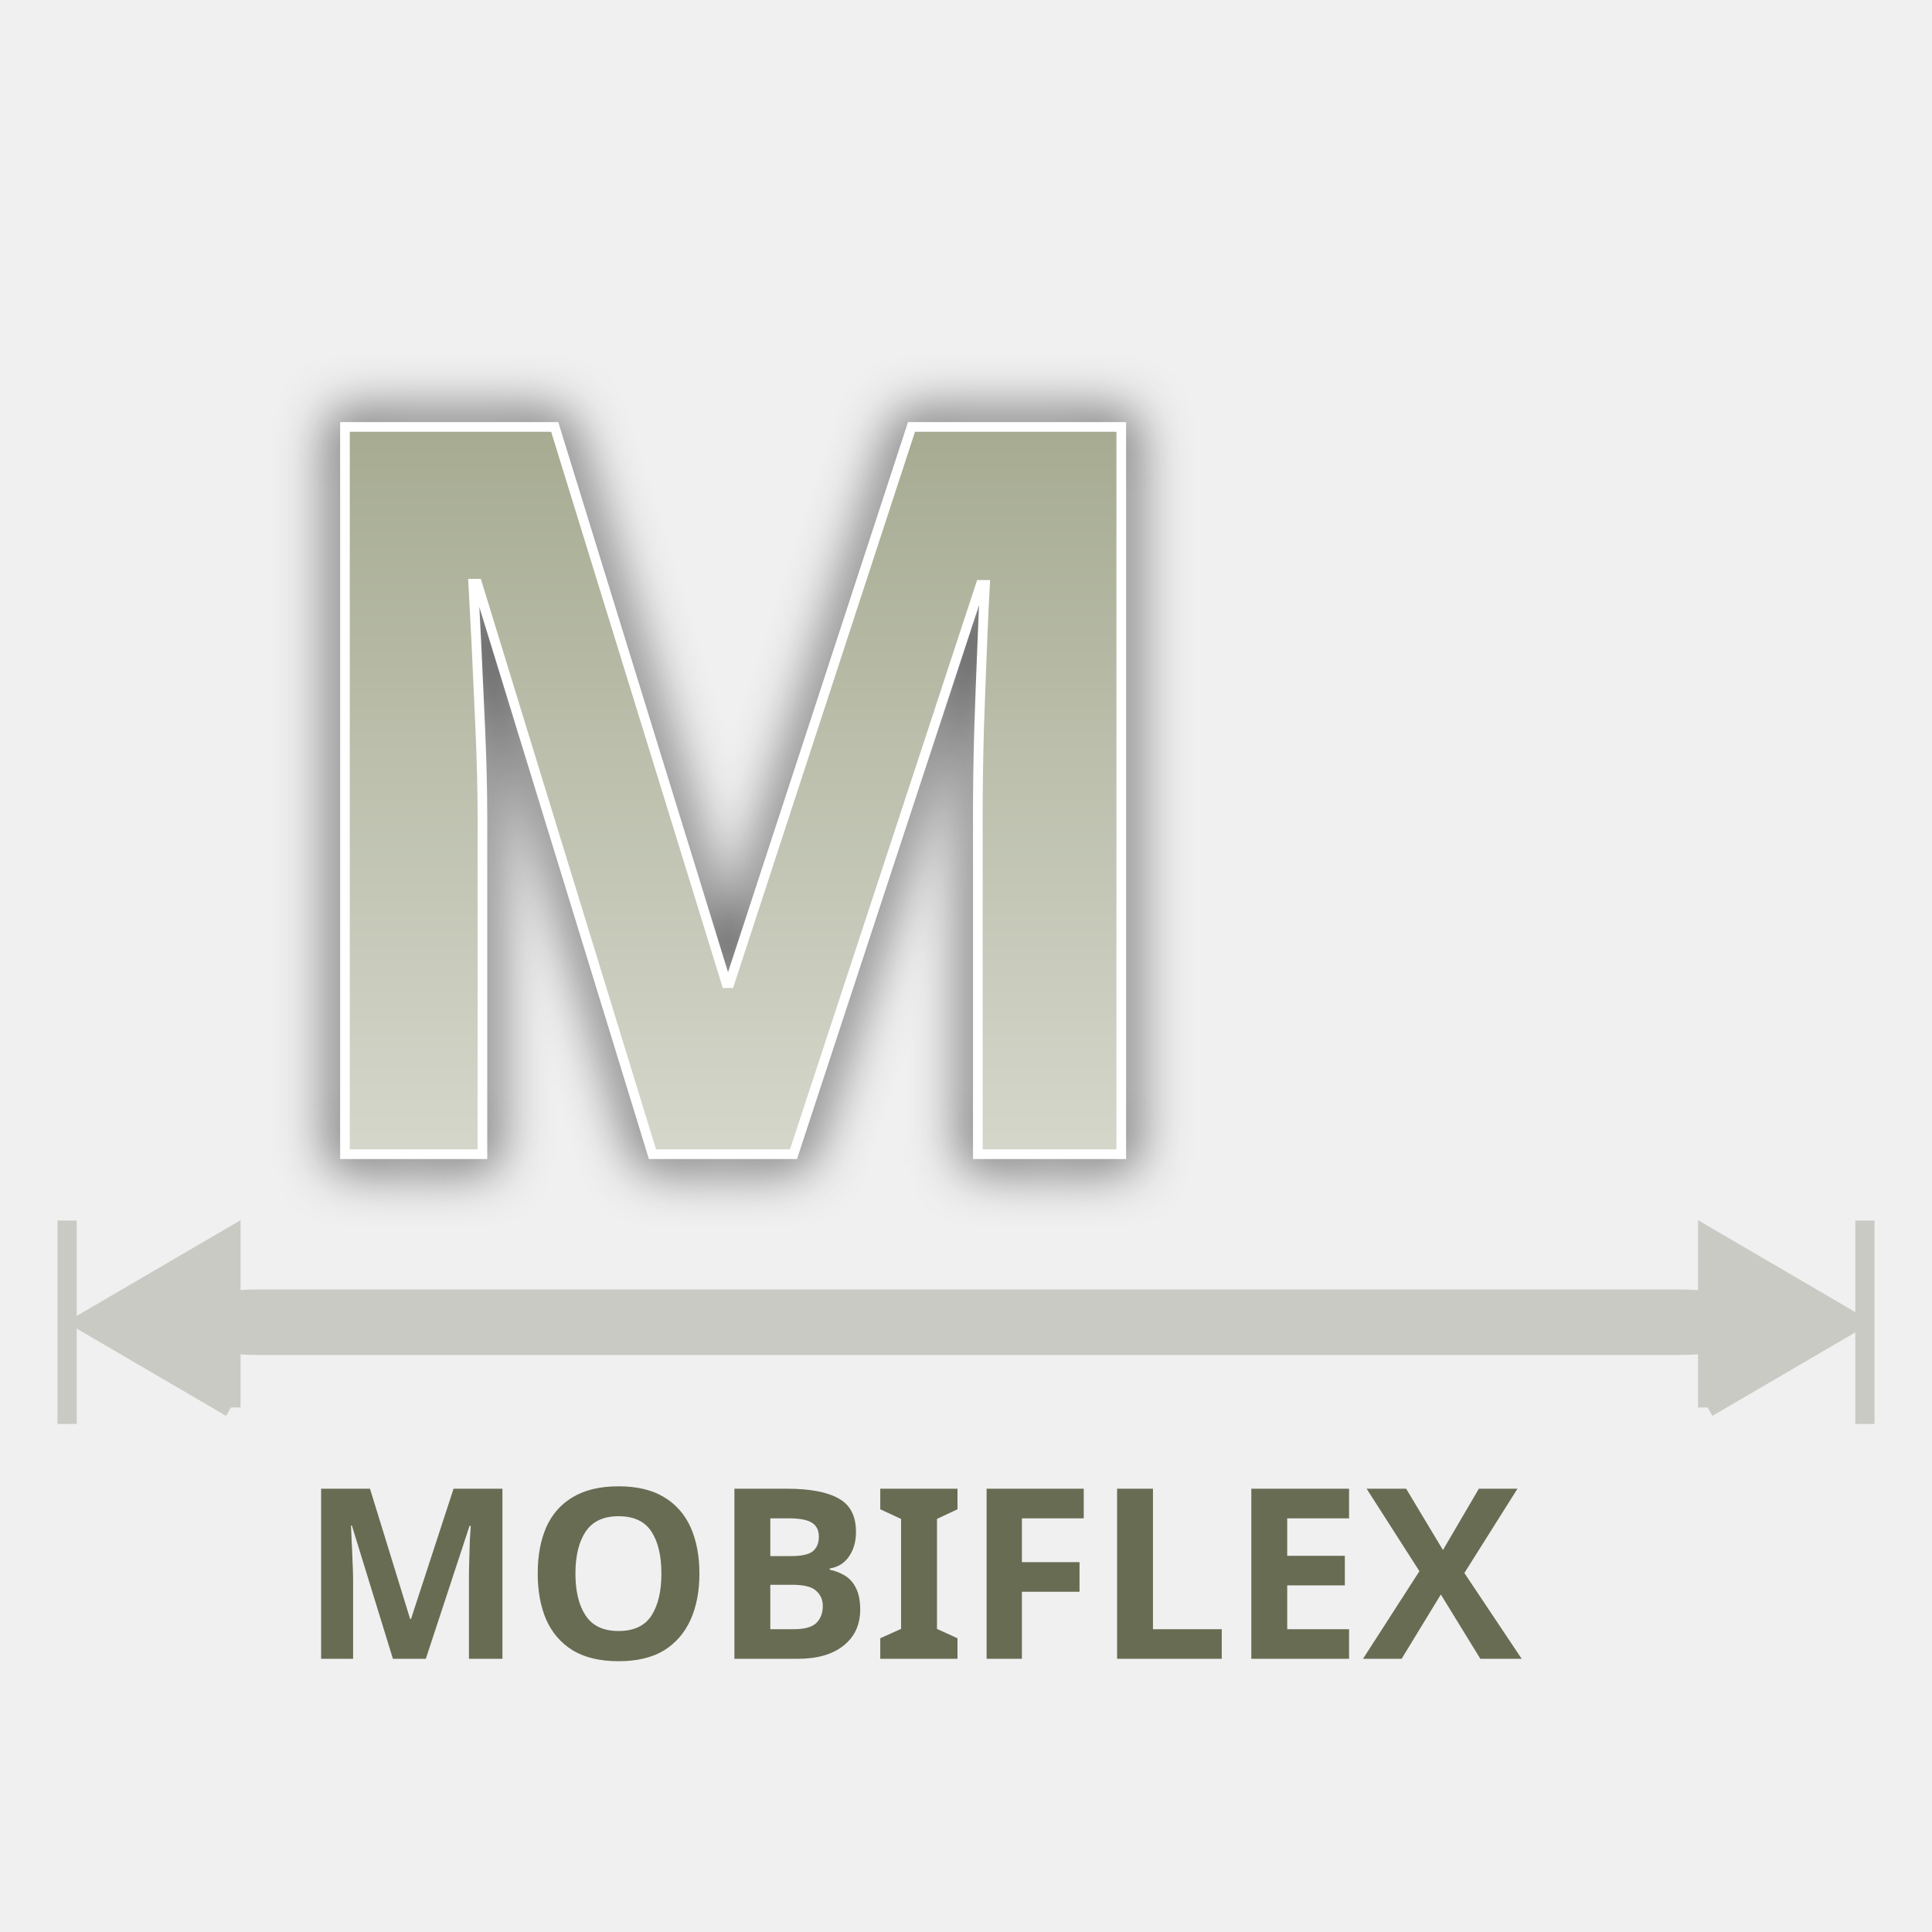
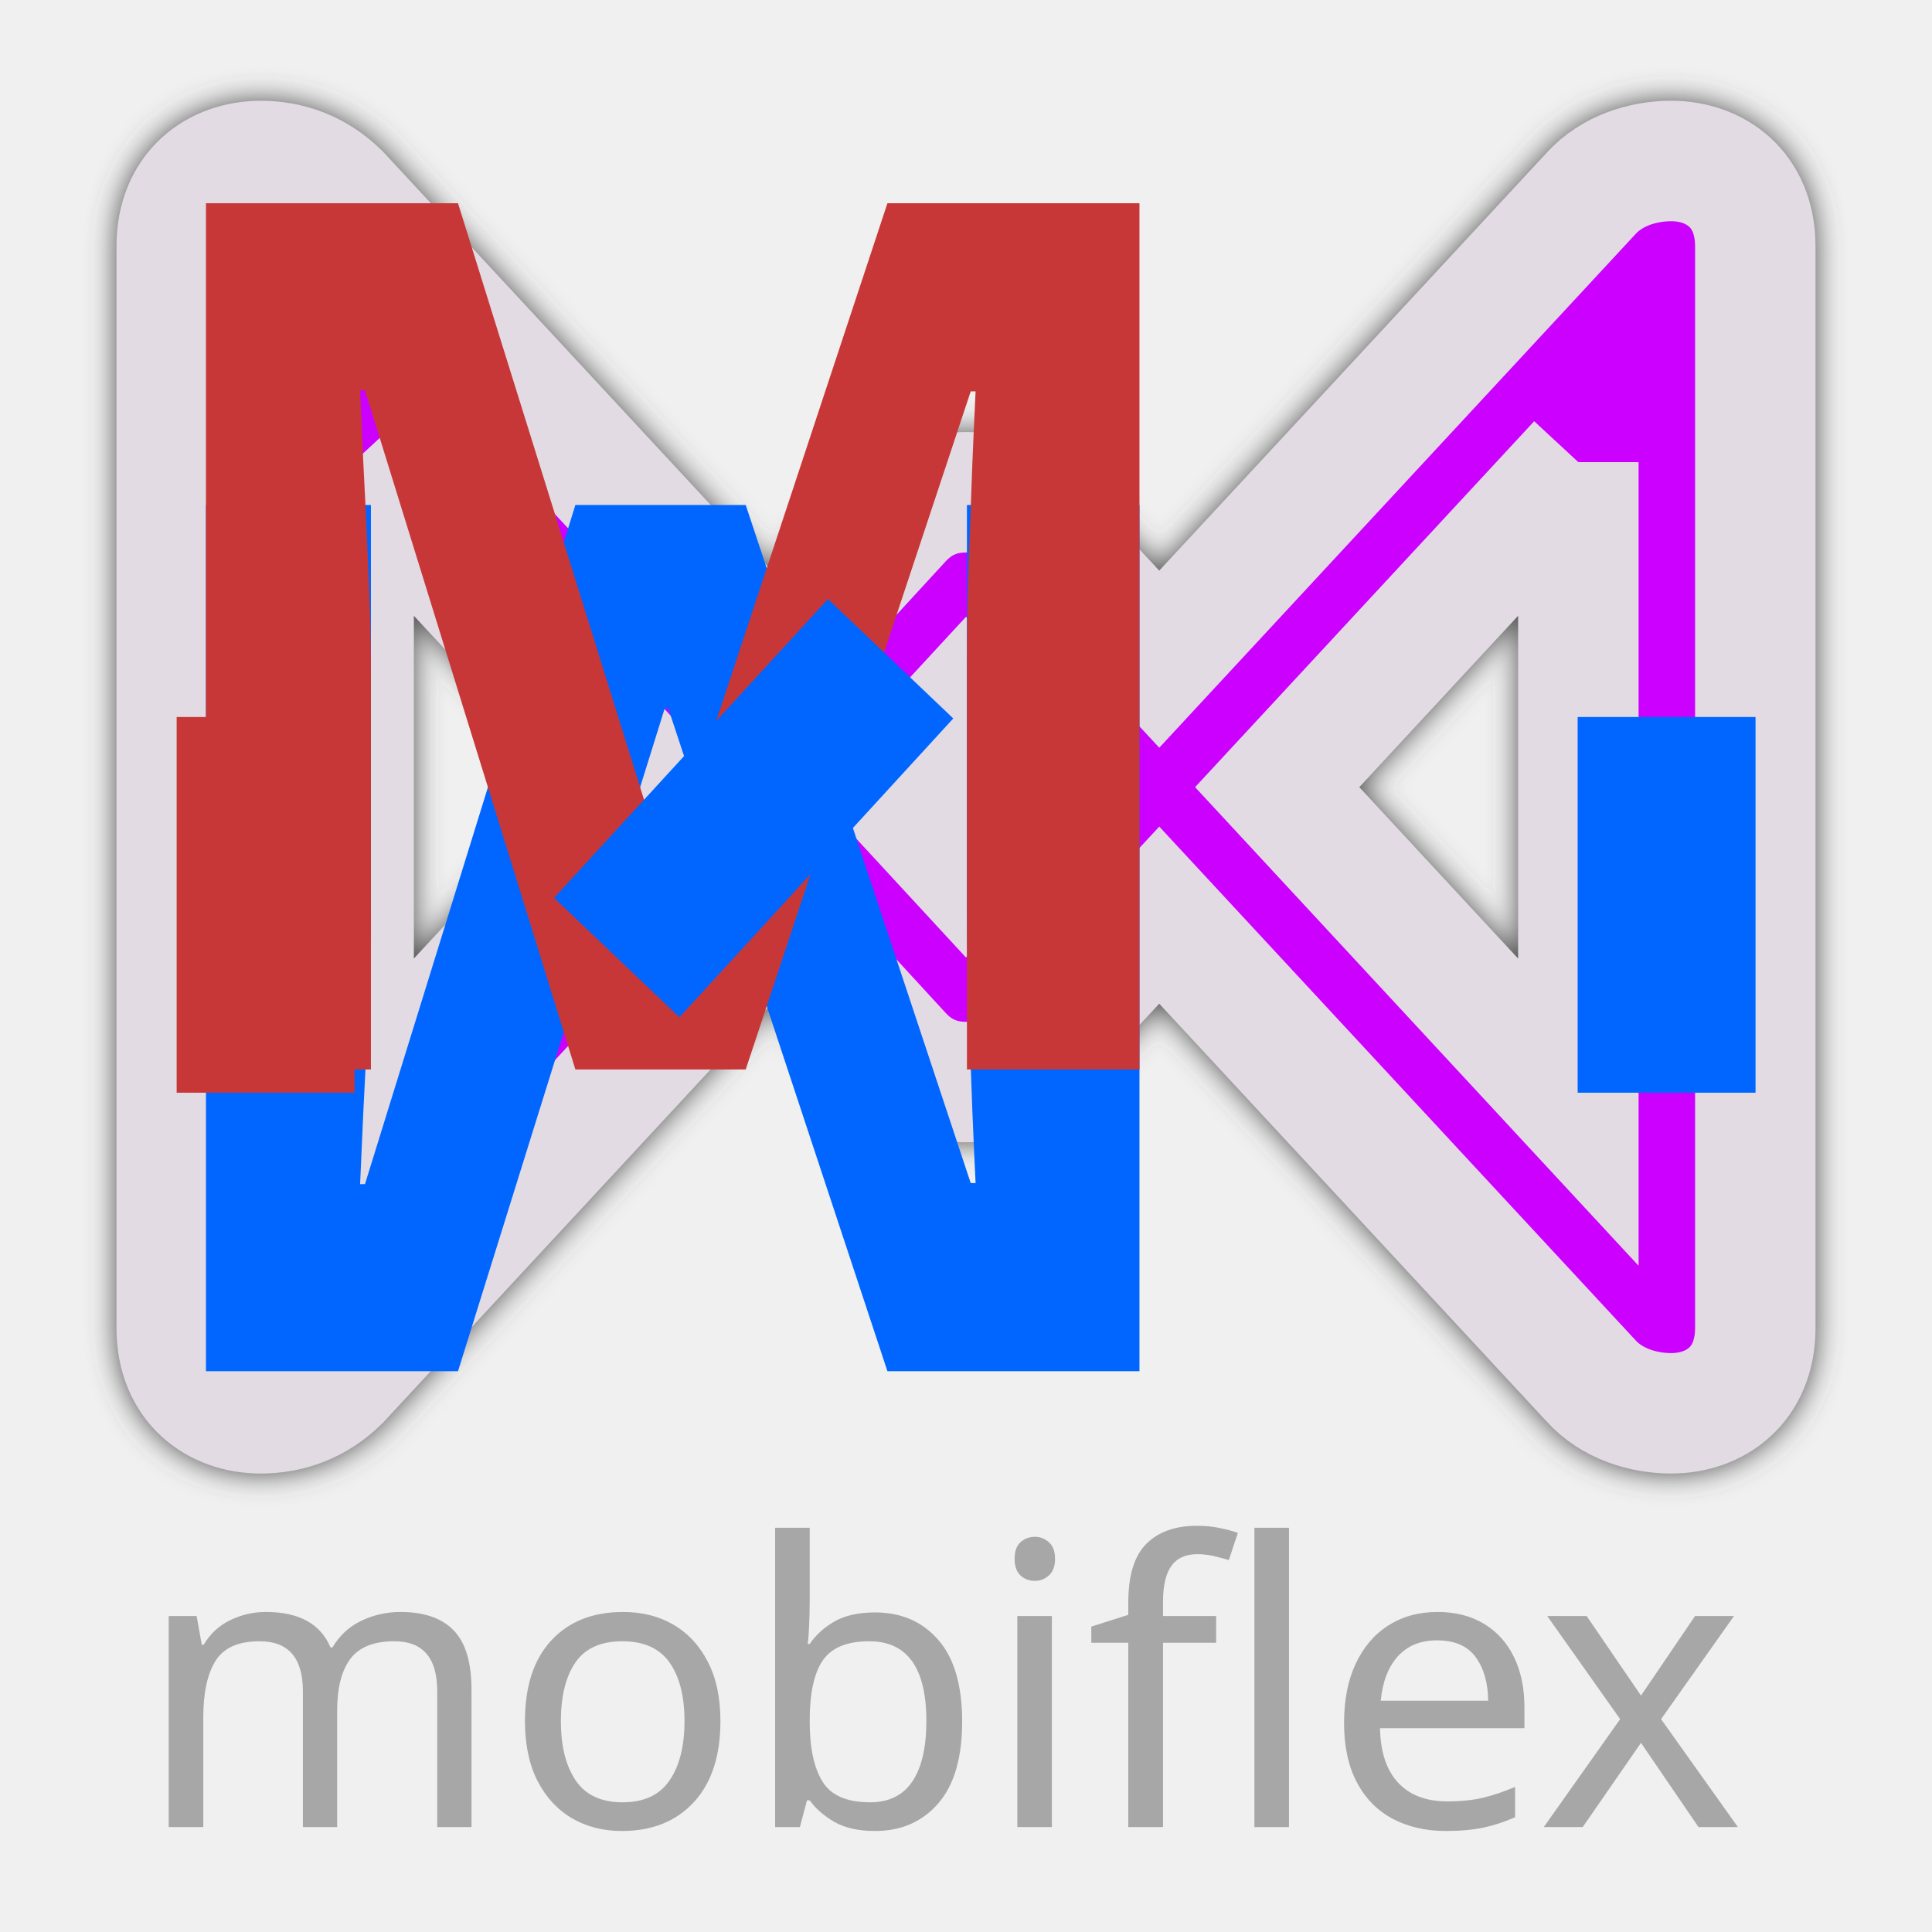
- <svg xmlns="http://www.w3.org/2000/svg" xmlns:xlink="http://www.w3.org/1999/xlink" width="100" height="100" id="svg2" version="1.1">
+ <svg xmlns="http://www.w3.org/2000/svg" xmlns:xlink="http://www.w3.org/1999/xlink" width="200" height="200" id="svg2" version="1.1">
  <defs id="defs4">
    <linearGradient id="linearGradient3620">
      <stop style="stop-color:#8a916f;stop-opacity:1" offset="0" id="stop3622" />
      <stop style="stop-color:#e2e3db;stop-opacity:1" offset="1" id="stop3624" />
    </linearGradient>
    <linearGradient id="linearGradient3600">
      <stop style="stop-color:#000000;stop-opacity:1;" offset="0" id="stop3602" />
      <stop style="stop-color:#000000;stop-opacity:0;" offset="1" id="stop3604" />
    </linearGradient>
    <linearGradient xlink:href="#linearGradient3600" id="linearGradient3606" x1="108.137" y1="-63.38" x2="108.137" y2="-153.059" gradientUnits="userSpaceOnUse" gradientTransform="translate(0,-1.767767)" />
-     <filter id="filter3616" color-interpolation-filters="sRGB">
-       <feGaussianBlur stdDeviation="1.05" id="feGaussianBlur3618" />
-     </filter>
    <linearGradient xlink:href="#linearGradient3620" id="linearGradient3626" x1="108.137" y1="78.288" x2="108.137" y2="131.826" gradientUnits="userSpaceOnUse" />
    <linearGradient xlink:href="#linearGradient3620" id="linearGradient3638" gradientUnits="userSpaceOnUse" x1="108.137" y1="78.288" x2="108.137" y2="131.826" />
    <linearGradient xlink:href="#linearGradient3620" id="linearGradient3685" gradientUnits="userSpaceOnUse" x1="108.137" y1="78.288" x2="108.137" y2="131.826" />
    <linearGradient xlink:href="#linearGradient3620" id="linearGradient3704" gradientUnits="userSpaceOnUse" x1="108.137" y1="78.288" x2="108.137" y2="131.826" />
+     <linearGradient xlink:href="#linearGradient3620" id="linearGradient3799" gradientUnits="userSpaceOnUse" x1="108.137" y1="78.288" x2="108.137" y2="131.826" />
+     <linearGradient xlink:href="#linearGradient3620" id="linearGradient3803" gradientUnits="userSpaceOnUse" x1="108.137" y1="78.288" x2="108.137" y2="131.826" gradientTransform="matrix(0.4336019,0,0,0.4336019,53.02265,76.78559)" />
+     <linearGradient xlink:href="#linearGradient3620" id="linearGradient3813" gradientUnits="userSpaceOnUse" gradientTransform="matrix(0.7096006,0,0,0.7096006,23.47743,-201.4093)" x1="108.137" y1="78.288" x2="108.137" y2="131.826" />
+     <linearGradient xlink:href="#linearGradient3620" id="linearGradient3831" gradientUnits="userSpaceOnUse" gradientTransform="matrix(0.4336019,0,0,0.4336019,53.02265,-149.6156)" x1="108.137" y1="78.288" x2="108.137" y2="131.826" />
+     <linearGradient xlink:href="#linearGradient3620" id="linearGradient3833" gradientUnits="userSpaceOnUse" gradientTransform="matrix(0.4336019,0,0,0.4336019,53.02265,70.99405)" x1="108.137" y1="78.288" x2="108.137" y2="131.826" />
+     <linearGradient xlink:href="#linearGradient3620" id="linearGradient3843" gradientUnits="userSpaceOnUse" gradientTransform="matrix(0.4336019,0,0,0.4336019,53.02265,61.79574)" x1="108.137" y1="78.288" x2="108.137" y2="131.826" />
+     <linearGradient xlink:href="#linearGradient3620" id="linearGradient3845" gradientUnits="userSpaceOnUse" gradientTransform="matrix(0.4336019,0,0,0.4336019,53.02265,-161.1524)" x1="108.137" y1="78.288" x2="108.137" y2="131.826" />
+     <filter id="filter3735">
+       <feGaussianBlur stdDeviation="1.285" id="feGaussianBlur3737" />
+     </filter>
  </defs>
-   <g id="layer1" transform="translate(-71.86035,-38.41008)">
-     <g id="g3666" style="opacity:0.284;fill:#676c53;fill-opacity:1;stroke:#676c53;stroke-width:0.828;stroke-opacity:1" transform="matrix(-1.200898,0,0,-1.215525,251.7007,234.8214)">
-       <rect ry="1.817" rx="3.582" y="104.094" x="73.75" height="2.375" width="68.5" id="rect3664" style="fill:#676c53;fill-opacity:1;stroke:#676c53;stroke-width:0.414;stroke-linecap:butt;stroke-linejoin:round;stroke-miterlimit:4;stroke-opacity:1;stroke-dasharray:none;stroke-dashoffset:0" />
-       <g transform="translate(-2.75,0)" id="g3646" style="fill:#676c53;fill-opacity:1;stroke:#676c53;stroke-width:0.828;stroke-opacity:1">
-         <path style="fill:#676c53;fill-opacity:1;stroke:#676c53;stroke-width:0.828px;stroke-linecap:butt;stroke-linejoin:miter;stroke-opacity:1" d="m 72.125,100.95 0,8.662" id="path3640" />
-         <path style="fill:#676c53;fill-opacity:1;stroke:#676c53;stroke-width:0.828;stroke-opacity:1" id="path3644" d="m 52.3,82.471 0,7.259 -6.286,-3.629 6.286,-3.629 z" transform="translate(26.60489,19.18028)" />
-       </g>
-       <g id="g3656" transform="matrix(-1,0,0,1,218.7065,0)" style="fill:#676c53;fill-opacity:1;stroke:#676c53;stroke-width:0.828;stroke-opacity:1">
-         <path id="path3658" d="m 71.843,100.95 0,8.662" style="fill:#676c53;fill-opacity:1;stroke:#676c53;stroke-width:0.828px;stroke-linecap:butt;stroke-linejoin:miter;stroke-opacity:1" />
-         <path transform="translate(26.60489,19.18028)" d="m 52.3,82.471 0,7.259 -6.286,-3.629 6.286,-3.629 z" id="path3660" style="fill:#676c53;fill-opacity:1;stroke:#676c53;stroke-width:0.828;stroke-opacity:1" />
+   <g id="layer1" transform="translate(-71.86035,61.58992)" style="display:none">
+     <rect style="fill:#53536c;fill-opacity:1;stroke:none" id="rect3807" width="57" height="57" x="71.86" y="81.41" />
+   </g>
+   <g id="layer2" transform="translate(0,143)">
+     <g id="g3739" transform="translate(-0.5035774,0)">
+       <path transform="matrix(1.140599,0,0,1.140599,-11.84954,8.648772)" style="font-size:30.344px;font-style:normal;font-variant:normal;font-weight:normal;font-stretch:normal;text-align:start;text-anchor:start;fill:#4d4d4d;fill-opacity:1;stroke:#4d4d4d;stroke-width:10.933;stroke-miterlimit:4;stroke-dasharray:none;filter:url(#filter3735);font-family:Handwriting -Dakota;-inkscape-font-specification:Handwriting -Dakota" d="m 34.498,-118.344 c -3.999,0 -7.631,2.57 -7.631,7.744 l 0,23.461 0,51.25 0,23.461 c 0,5.174 3.632,7.744 7.631,7.744 2.555,0 5.064,-0.869 7.175,-2.961 L 80.965,-50.011 92.695,-37.255 c 1.555,1.651 3.476,2.506 5.808,2.506 2.333,0 4.253,-0.854 5.808,-2.506 l 11.73,-12.642 39.178,42.253 c 1.888,2.092 4.734,2.961 7.289,2.961 3.999,0 7.631,-2.57 7.631,-7.744 l 0,-23.461 0,-51.25 0,-23.461 c 0,-5.174 -3.632,-7.744 -7.631,-7.744 -2.555,0 -5.4,0.869 -7.289,2.961 l -39.178,42.253 -11.73,-12.642 c -1.555,-1.651 -3.476,-2.506 -5.808,-2.506 -2.333,0 -4.253,0.854 -5.808,2.506 L 80.965,-73.016 41.673,-115.383 c -2.111,-2.092 -4.62,-2.961 -7.175,-2.961 z m 8.428,27.333 27.333,29.497 -27.333,29.497 0,-3.872 0,-51.25 0,-3.872 z m 111.155,0 0,3.872 0,51.25 0,3.872 -27.333,-29.497 27.333,-29.497 z m -55.577,22.094 6.833,7.403 -6.833,7.403 -6.833,-7.403 6.833,-7.403 z" id="path2961" />
+       <path id="text3895" d="m 27.499,-126.334 c -4.561,0 -8.703,2.932 -8.703,8.833 l 0,26.76 0,58.455 0,26.76 c 0,5.902 4.142,8.833 8.703,8.833 2.914,0 5.776,-0.992 8.184,-3.377 L 80.499,-48.394 93.879,-33.845 c 1.774,1.884 3.964,2.858 6.625,2.858 2.661,0 4.851,-0.974 6.625,-2.858 l 13.38,-14.419 44.686,48.193 c 2.154,2.386 5.4,3.377 8.314,3.377 4.561,0 8.703,-2.932 8.703,-8.833 l 0,-26.76 0,-58.455 0,-26.76 c 0,-5.902 -4.142,-8.833 -8.703,-8.833 -2.914,0 -6.16,0.992 -8.314,3.377 l -44.686,48.193 -13.38,-14.419 c -1.774,-1.884 -3.964,-2.858 -6.625,-2.858 -2.661,0 -4.851,0.974 -6.625,2.858 L 80.499,-74.634 35.683,-122.957 c -2.407,-2.386 -5.27,-3.377 -8.184,-3.377 z m 9.613,31.176 31.176,33.644 -31.176,33.644 0,-4.417 0,-58.455 0,-4.417 z m 126.783,0 0,4.417 0,58.455 0,4.417 -31.176,-33.644 31.176,-33.644 z m -63.392,25.201 7.794,8.444 -7.794,8.444 -7.794,-8.444 7.794,-8.444 z" style="font-size:30.344px;font-style:normal;font-variant:normal;font-weight:normal;font-stretch:normal;text-align:start;text-anchor:start;fill:#cc00ff;fill-opacity:1;stroke:#e2dbe3;stroke-width:12.47;stroke-miterlimit:4;stroke-dasharray:none;font-family:Handwriting -Dakota;-inkscape-font-specification:Handwriting -Dakota" />
+       <g transform="matrix(3.567204,0,0,3.567204,-257.5141,-453.5853)" id="g3884">
+         <text transform="scale(1.004497,-0.9955228)" xml:space="preserve" style="font-size:35.359px;font-style:normal;font-variant:normal;font-weight:normal;font-stretch:normal;text-align:start;text-anchor:start;fill:#0066ff;fill-opacity:1;stroke:none;font-family:Handwriting -Dakota;-inkscape-font-specification:Handwriting -Dakota" x="74.771" y="-102.178" id="text3827">
+           <tspan id="tspan3829" x="74.771" y="-102.178" style="font-style:normal;font-variant:normal;font-weight:bold;font-stretch:normal;fill:#0066ff;fill-opacity:1;stroke:none;font-family:Venus Rising;-inkscape-font-specification:Venus Rising Bold">M</tspan>
+         </text>
+         <text id="text2820" y="118.631" x="74.771" style="font-size:35.359px;font-style:normal;font-variant:normal;font-weight:normal;font-stretch:normal;text-align:start;text-anchor:start;fill:#c83737;fill-opacity:1;stroke:none;font-family:Handwriting -Dakota;-inkscape-font-specification:Handwriting -Dakota" xml:space="preserve" transform="scale(1.004497,0.9955228)">
+           <tspan style="font-style:normal;font-variant:normal;font-weight:bold;font-stretch:normal;fill:#c83737;fill-opacity:1;stroke:none;font-family:Venus Rising;-inkscape-font-specification:Venus Rising Bold" y="118.631" x="74.771" id="tspan2822">M</tspan>
+         </text>
+         <rect style="fill:#0066ff;fill-opacity:1;stroke:none" id="rect3856" width="5.162" height="10.903" x="118.114" y="107.874" />
+         <rect style="fill:#0066ff;fill-opacity:1;stroke:none" id="rect3860" width="5.023" height="11.763" x="141.636" y="9.147" transform="matrix(0.723952,0.6898504,-0.6756268,0.7372438,0,0)" />
+         <rect y="107.874" x="77.457" height="10.903" width="5.162" id="rect3862" style="fill:#c83737;fill-opacity:1;stroke:none" />
      </g>
    </g>
-     <g id="g3632" transform="matrix(1.316083,0,0,1.317902,-19.9,-65.10269)">
-       <text id="text3608" y="123.878" x="79.697" style="font-size:40px;font-style:normal;font-variant:normal;font-weight:normal;font-stretch:normal;text-align:start;text-anchor:start;fill:#cccccc;fill-opacity:1;stroke:#1a1a1a;stroke-width:0.759;filter:url(#filter3616);font-family:Handwriting -Dakota;-inkscape-font-specification:Handwriting -Dakota" xml:space="preserve">
-         <tspan style="font-style:normal;font-variant:normal;font-weight:bold;font-stretch:normal;fill:#cccccc;stroke:#1a1a1a;stroke-width:0.759;font-family:Venus Rising;-inkscape-font-specification:Venus Rising Bold" y="123.878" x="79.697" id="tspan3610">M</tspan>
-       </text>
-       <text xml:space="preserve" style="font-size:40px;font-style:normal;font-variant:normal;font-weight:normal;font-stretch:normal;text-align:start;text-anchor:start;fill:url(#linearGradient3704);fill-opacity:1;stroke:#ffffff;stroke-width:0.38;stroke-miterlimit:4;stroke-dasharray:none;font-family:Handwriting -Dakota;-inkscape-font-specification:Handwriting -Dakota" x="79.697" y="123.878" id="text2820">
-         <tspan id="tspan2822" x="79.697" y="123.878" style="font-style:normal;font-variant:normal;font-weight:bold;font-stretch:normal;fill:url(#linearGradient3704);fill-opacity:1;stroke:#ffffff;stroke-width:0.38;stroke-miterlimit:4;stroke-dasharray:none;font-family:Venus Rising;-inkscape-font-specification:Venus Rising Bold">M</tspan>
-       </text>
-     </g>
-     <text xml:space="preserve" style="font-size:12.31px;font-style:normal;font-variant:normal;font-weight:normal;font-stretch:normal;text-align:start;text-anchor:start;fill:#676c53;fill-opacity:1;stroke:none;font-family:Handwriting -Dakota;-inkscape-font-specification:Handwriting -Dakota" x="87.432" y="124.182" id="text3628" transform="scale(0.9993094,1.000691)">
-       <tspan id="tspan3630" x="87.432" y="124.182" style="font-style:normal;font-variant:normal;font-weight:bold;font-stretch:normal;fill:#676c53;fill-opacity:1;font-family:Nadeem;-inkscape-font-specification:Nadeem Bold">MOBIFLEX</tspan>
+     <text xml:space="preserve" style="font-size:40.765px;font-style:normal;font-variant:normal;font-weight:normal;font-stretch:normal;text-align:start;text-anchor:start;fill:#4d4d4d;fill-opacity:1;stroke:none;font-family:Handwriting -Dakota;-inkscape-font-specification:Handwriting -Dakota;opacity:0.453" x="13.997" y="46.136" id="text2957">
+       <tspan id="tspan2959" x="13.997" y="46.136" style="font-style:normal;font-variant:normal;font-weight:normal;font-stretch:normal;fill:#4d4d4d;font-family:Stentiga;-inkscape-font-specification:Stentiga">mobiflex</tspan>
    </text>
  </g>
</svg>
